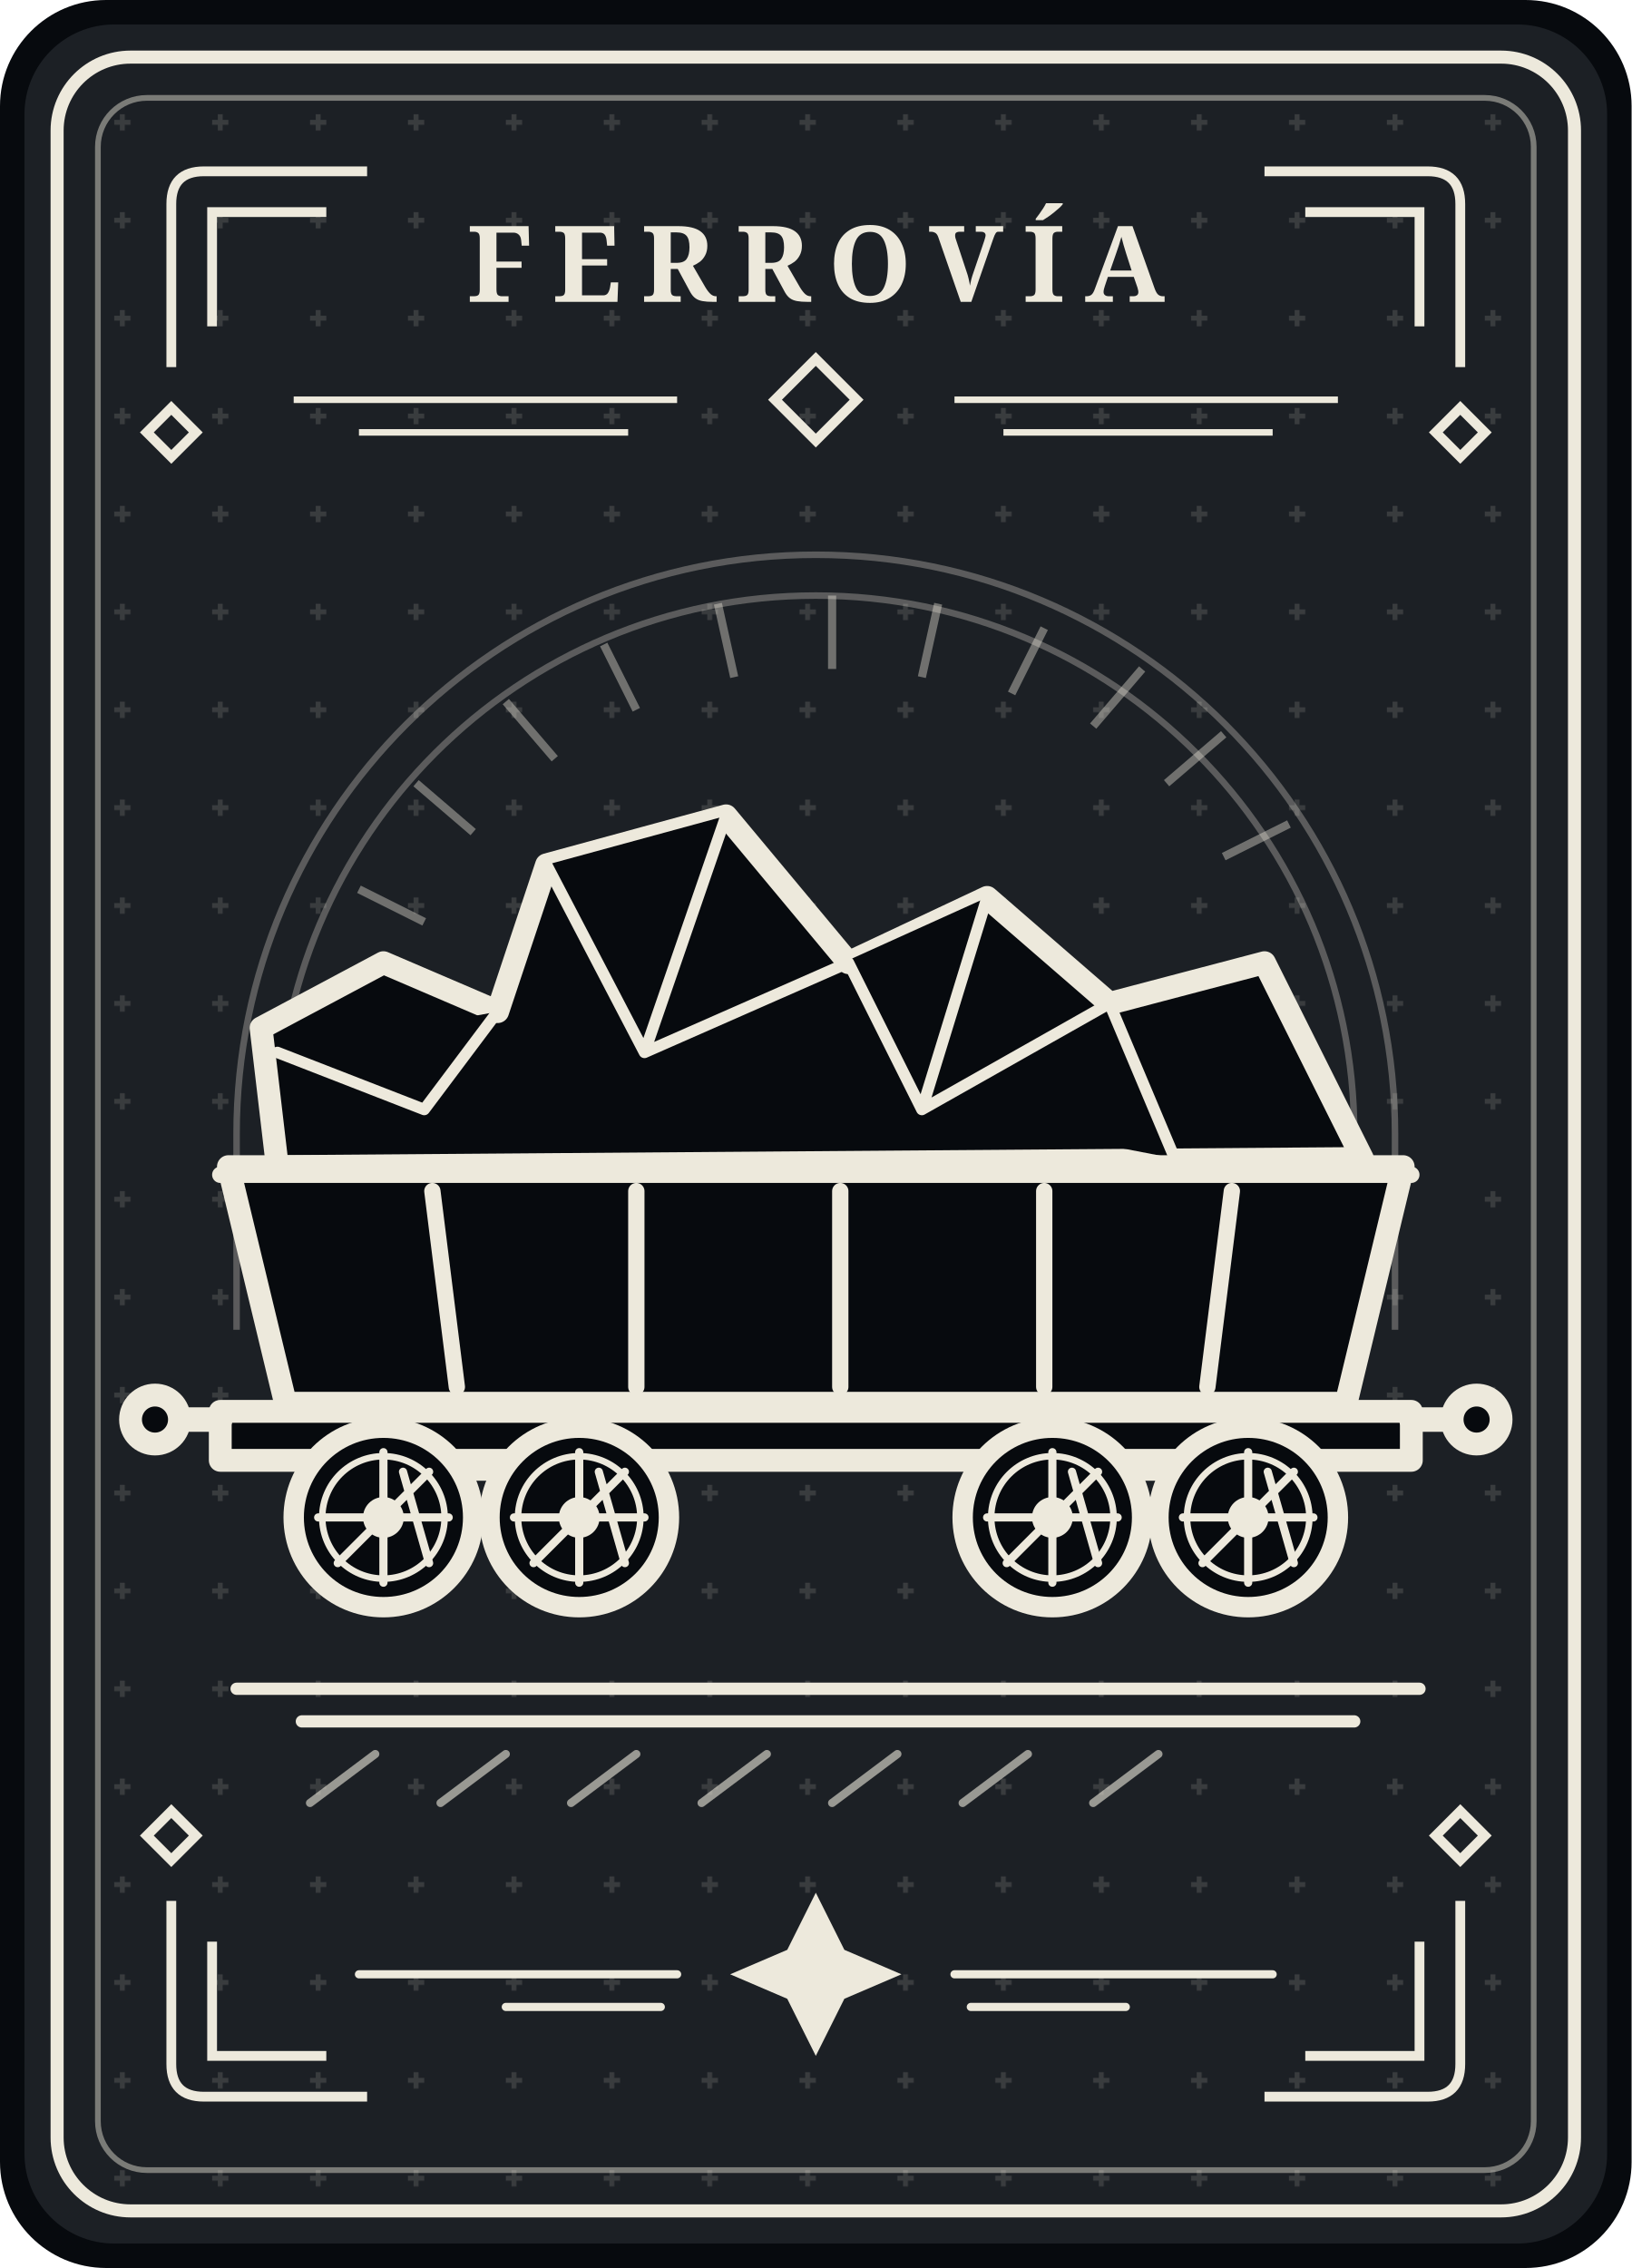
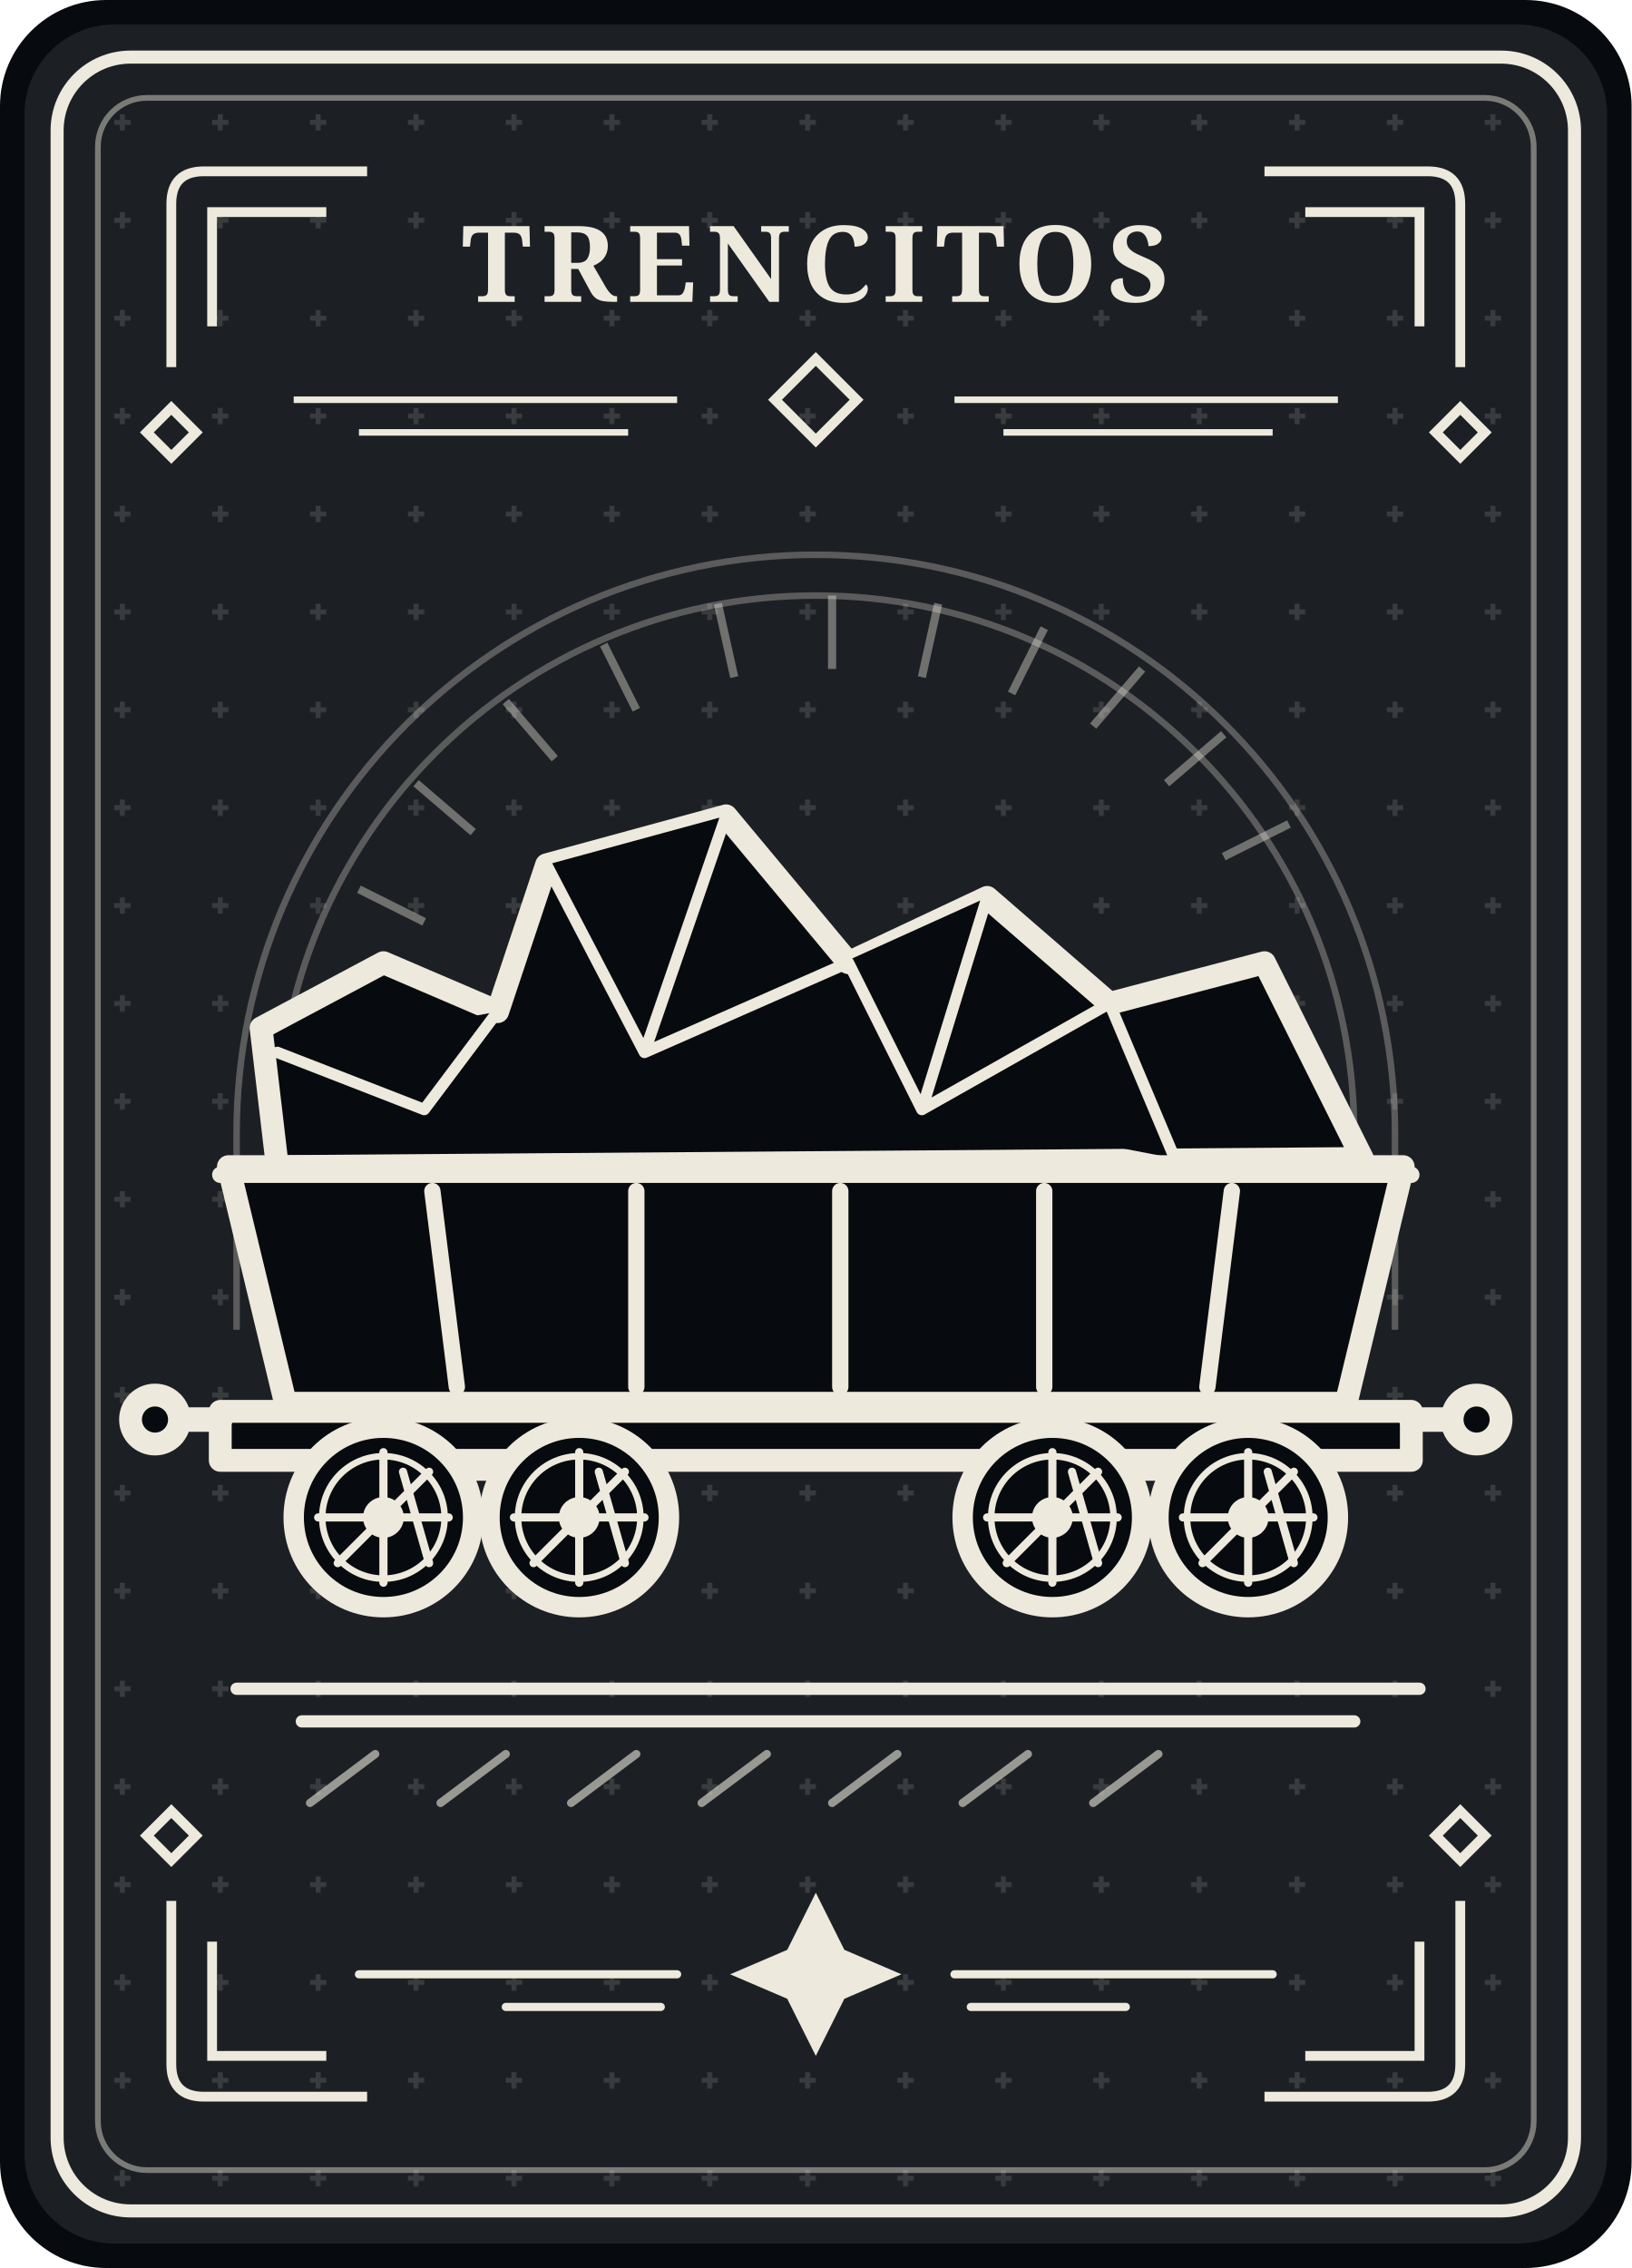
<svg xmlns="http://www.w3.org/2000/svg" viewBox="0 0 200 278" role="img" aria-label="Carta ferroviaria NEGRO">
  <defs>
    <pattern id="engraved-paper" width="12" height="12" patternUnits="userSpaceOnUse">
      <path d="M2 3h2M3 2v2" fill="none" stroke="#ede9dc" stroke-width=".6" opacity=".14" />
    </pattern>
    <path id="corner" d="M21 45V25q0-4 4-4h20M26 40V26h14M18 53l3-3 3 3-3 3Z" />
  </defs>
  <rect width="200" height="278" rx="13" fill="#070a0e" />
  <rect id="suit-field" x="3" y="3" width="194" height="272" rx="11" fill="#1c2025" />
  <rect x="7" y="7" width="186" height="264" rx="9" fill="url(#engraved-paper)" stroke="#ede9dc" stroke-width="1.6" />
  <rect x="12" y="12" width="176" height="254" rx="6" fill="none" stroke="#ede9dc" stroke-opacity=".45" stroke-width=".7" />
  <g fill="none" stroke="#ede9dc" stroke-width="1.2">
    <use href="#corner" />
    <use href="#corner" transform="translate(200 0) scale(-1 1)" />
    <use href="#corner" transform="translate(0 278) scale(1 -1)" />
    <use href="#corner" transform="translate(200 278) scale(-1 -1)" />
  </g>
-   <text x="100" y="37" text-anchor="middle" font-family="Georgia,serif" font-weight="bold" font-size="13" letter-spacing="2.4" fill="#ede9dc">FERROVÍA</text>
+   <text x="100" y="37" text-anchor="middle" font-family="Georgia,serif" font-weight="bold" font-size="13" letter-spacing="1.3" fill="#ede9dc">TRENCITOS</text>
  <g fill="none" stroke="#ede9dc">
    <path d="M36 49H83m34 0h47M44 53H77m46 0h33" stroke-width=".8" />
    <path d="M100 44l5 5-5 5-5-5Z" stroke-width="1.2" />
    <path d="M29 163V139a71 71 0 0 1 142 0v24M34 160V139a66 66 0 0 1 132 0v21" opacity=".3" stroke-width=".8" />
    <path d="M44 109l8 4m-1-17 7 6m4-16 6 7m6-14 4 8m10-13 2 9m12-10v9m13-8-2 9m15-6-4 8m16-3-6 7m16 1-7 6m15 5-8 4" opacity=".4" stroke-width="1" />
  </g>
  <g id="wagon-black" data-cargo="carbón" stroke-linejoin="round" stroke-linecap="round">
    <g fill="#070a0e" stroke="#ede9dc" stroke-width="2.8">
      <path d="M34 143l-2-17 15-8 14 6 6-18 22-6 15 18 17-8 15 13 19-5 12 24Z" />
      <path d="M34 129l18 7 9-12m6-18 12 23 10-29m-10 29 25-11 9 18 8-26m-8 26 23-13 8 19m-7-19 18-5" stroke-width="1.4" />
      <path d="M28 143H172l-7 29H35Z" />
      <path d="M27 144H173M53 146l3 24m22-24v24m25-24v24m25-24v24m23-24-3 24" stroke-width="2" />
      <path d="M27 173H173v6H27Z" />
      <path d="M21 174H27m146 0h6M42 180H77m46 0h35" stroke-width="3" />
      <circle cx="19" cy="174" r="3" />
      <circle cx="181" cy="174" r="3" />
    </g>
    <g transform="translate(47 186)">
      <circle r="11" fill="#070a0e" stroke="#ede9dc" stroke-width="2.5" />
      <circle r="7.5" fill="none" stroke="#ede9dc" stroke-width=".8" />
      <path d="M0-8V8M-8 0H8m-5.6-5.6L5.6 5.6m-11.2 0L5.6-5.6" stroke="#ede9dc" stroke-width="1" />
      <circle r="2.5" fill="#ede9dc" />
    </g>
    <g transform="translate(71 186)">
      <circle r="11" fill="#070a0e" stroke="#ede9dc" stroke-width="2.5" />
      <circle r="7.5" fill="none" stroke="#ede9dc" stroke-width=".8" />
      <path d="M0-8V8M-8 0H8m-5.6-5.6L5.6 5.6m-11.2 0L5.6-5.6" stroke="#ede9dc" stroke-width="1" />
      <circle r="2.5" fill="#ede9dc" />
    </g>
    <g transform="translate(129 186)">
      <circle r="11" fill="#070a0e" stroke="#ede9dc" stroke-width="2.5" />
      <circle r="7.5" fill="none" stroke="#ede9dc" stroke-width=".8" />
      <path d="M0-8V8M-8 0H8m-5.6-5.6L5.6 5.6m-11.2 0L5.6-5.6" stroke="#ede9dc" stroke-width="1" />
      <circle r="2.5" fill="#ede9dc" />
    </g>
    <g transform="translate(153 186)">
      <circle r="11" fill="#070a0e" stroke="#ede9dc" stroke-width="2.5" />
      <circle r="7.5" fill="none" stroke="#ede9dc" stroke-width=".8" />
      <path d="M0-8V8M-8 0H8m-5.6-5.6L5.6 5.6m-11.2 0L5.6-5.6" stroke="#ede9dc" stroke-width="1" />
      <circle r="2.5" fill="#ede9dc" />
    </g>
  </g>
  <g id="rail-ornament" fill="none" stroke="#ede9dc" stroke-linecap="round">
    <path d="M29 207H174m-137 4h129" stroke-width="1.5" />
    <path d="M46 215l-8 6m24-6-8 6m24-6-8 6m24-6-8 6m24-6-8 6m24-6-8 6m24-6-8 6" stroke-width="1" opacity=".6" />
    <path d="M44 242H83m34 0h39M62 246H81m38 0h19" stroke-width="1" />
    <path d="M100 232l3.5 7 7 3-7 3-3.5 7-3.5-7-7-3 7-3Z" fill="#ede9dc" stroke="none" />
  </g>
</svg>
